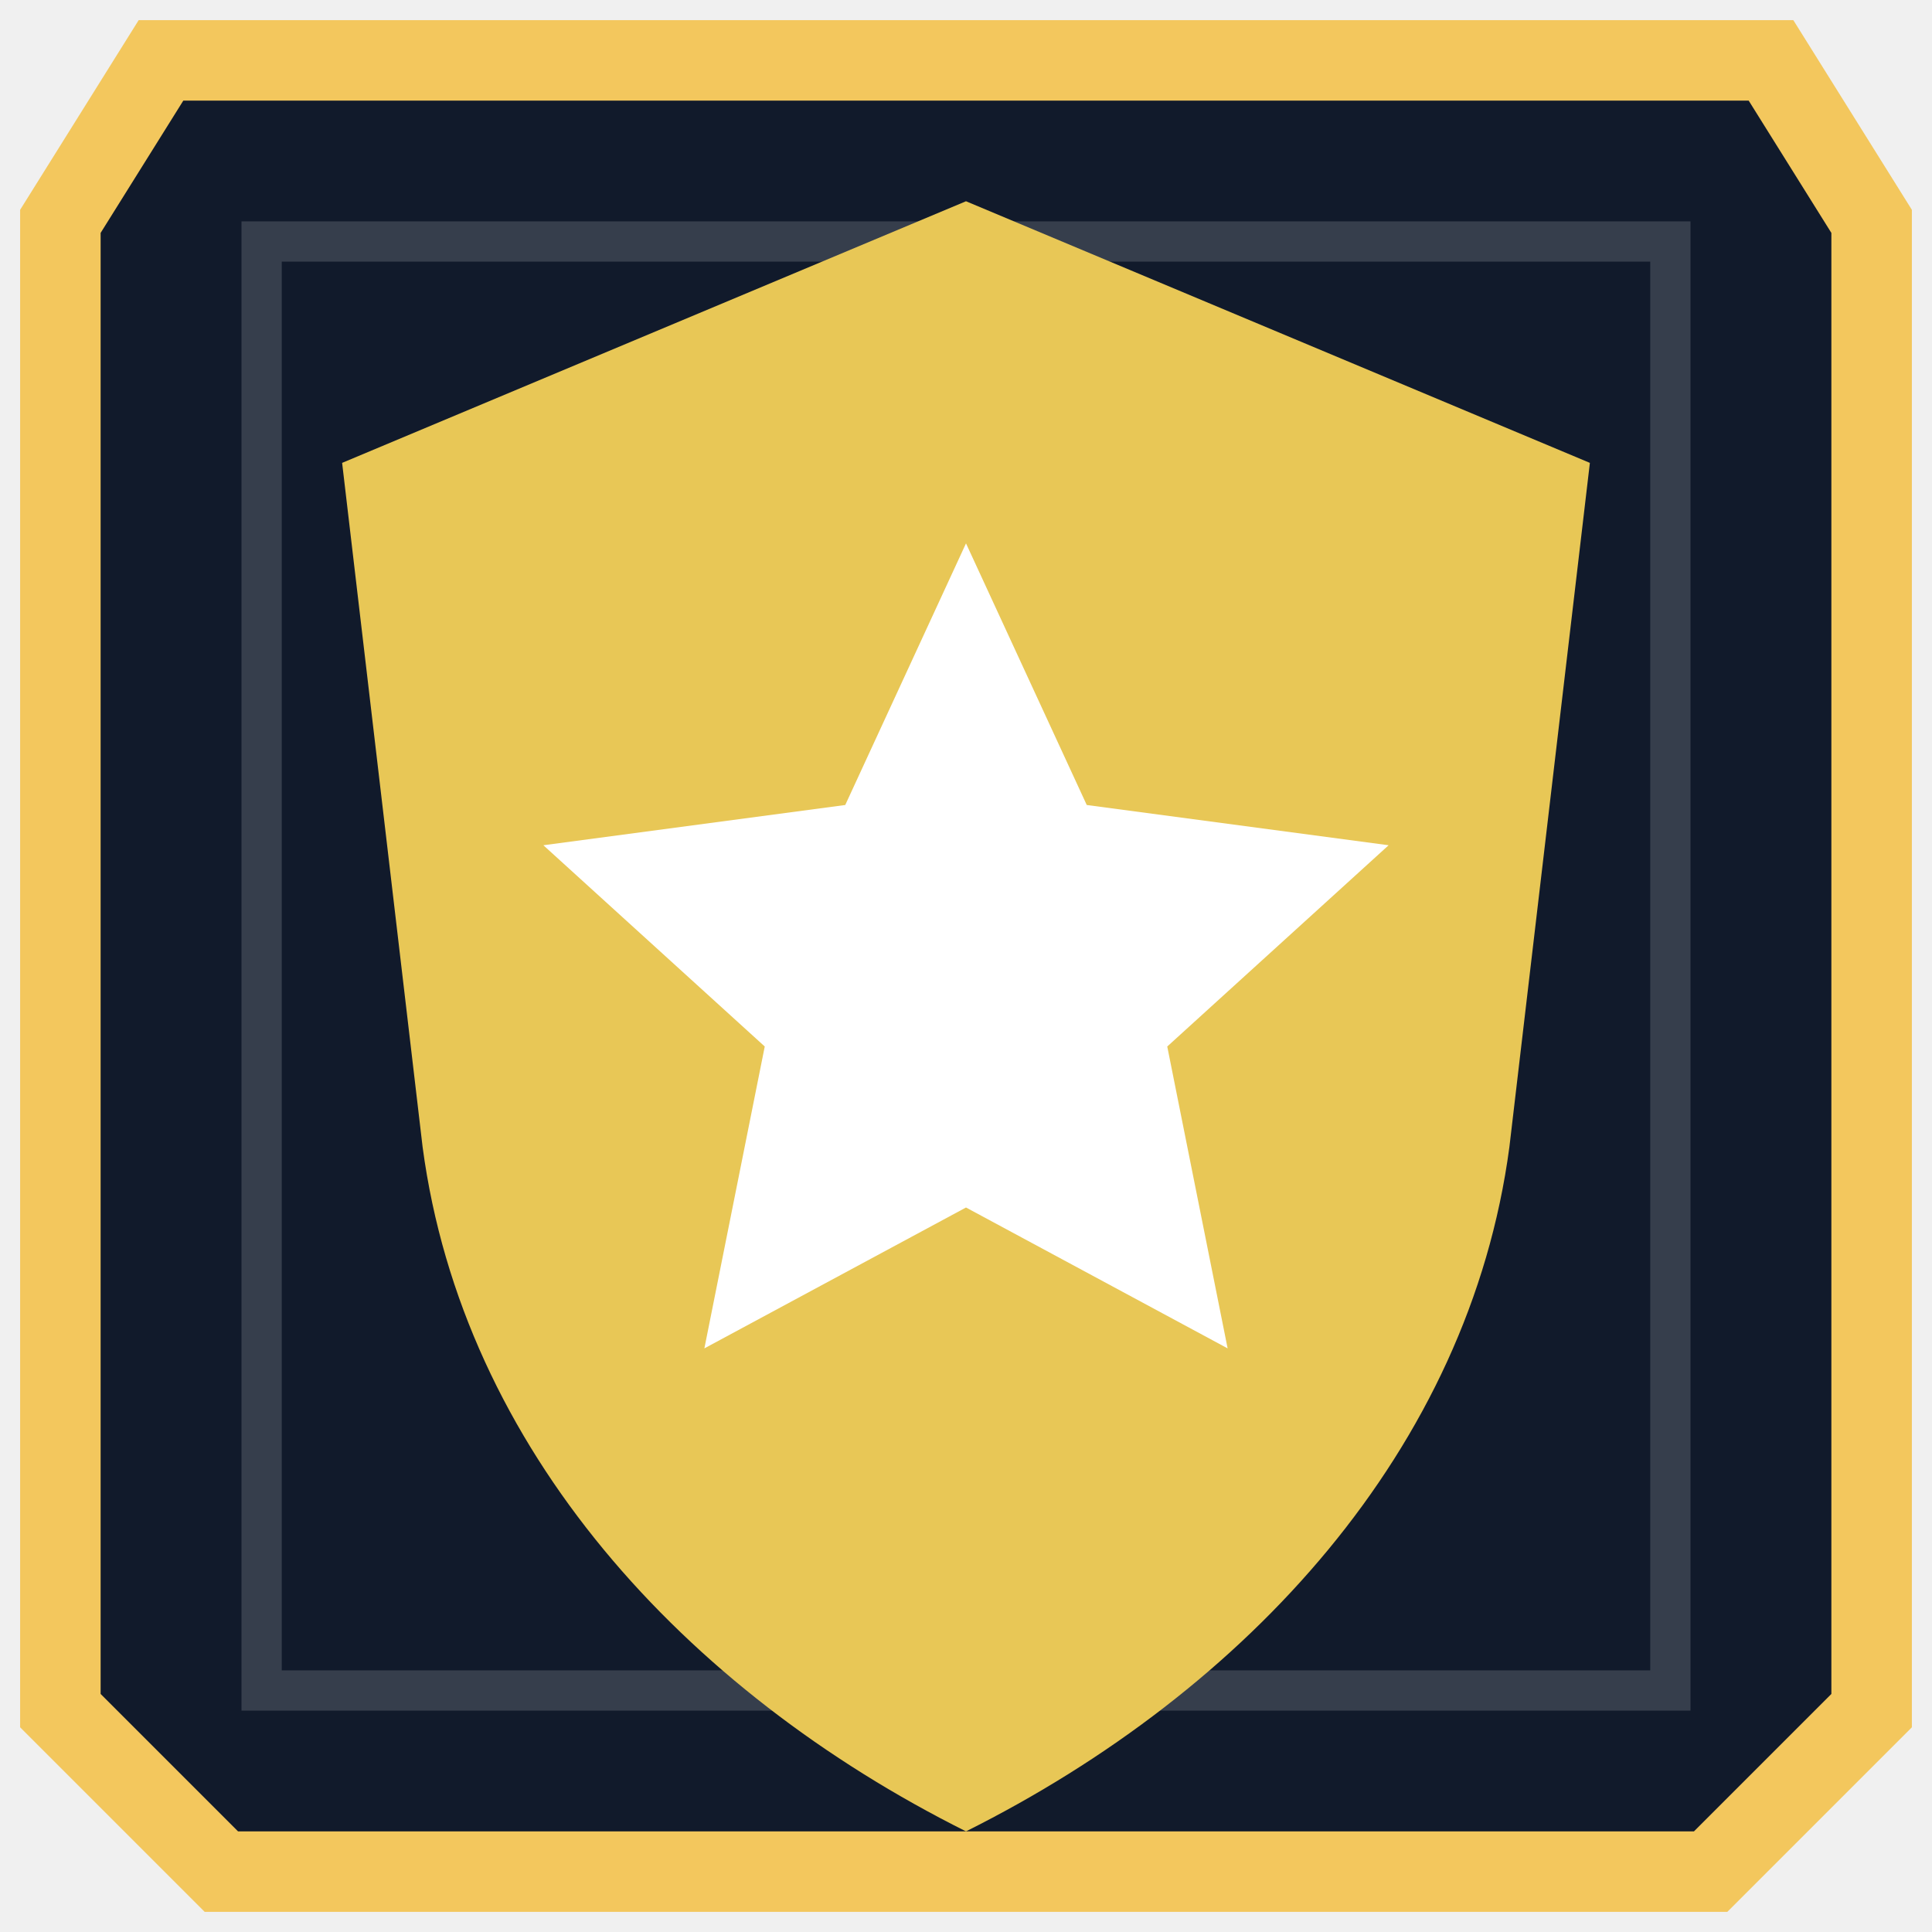
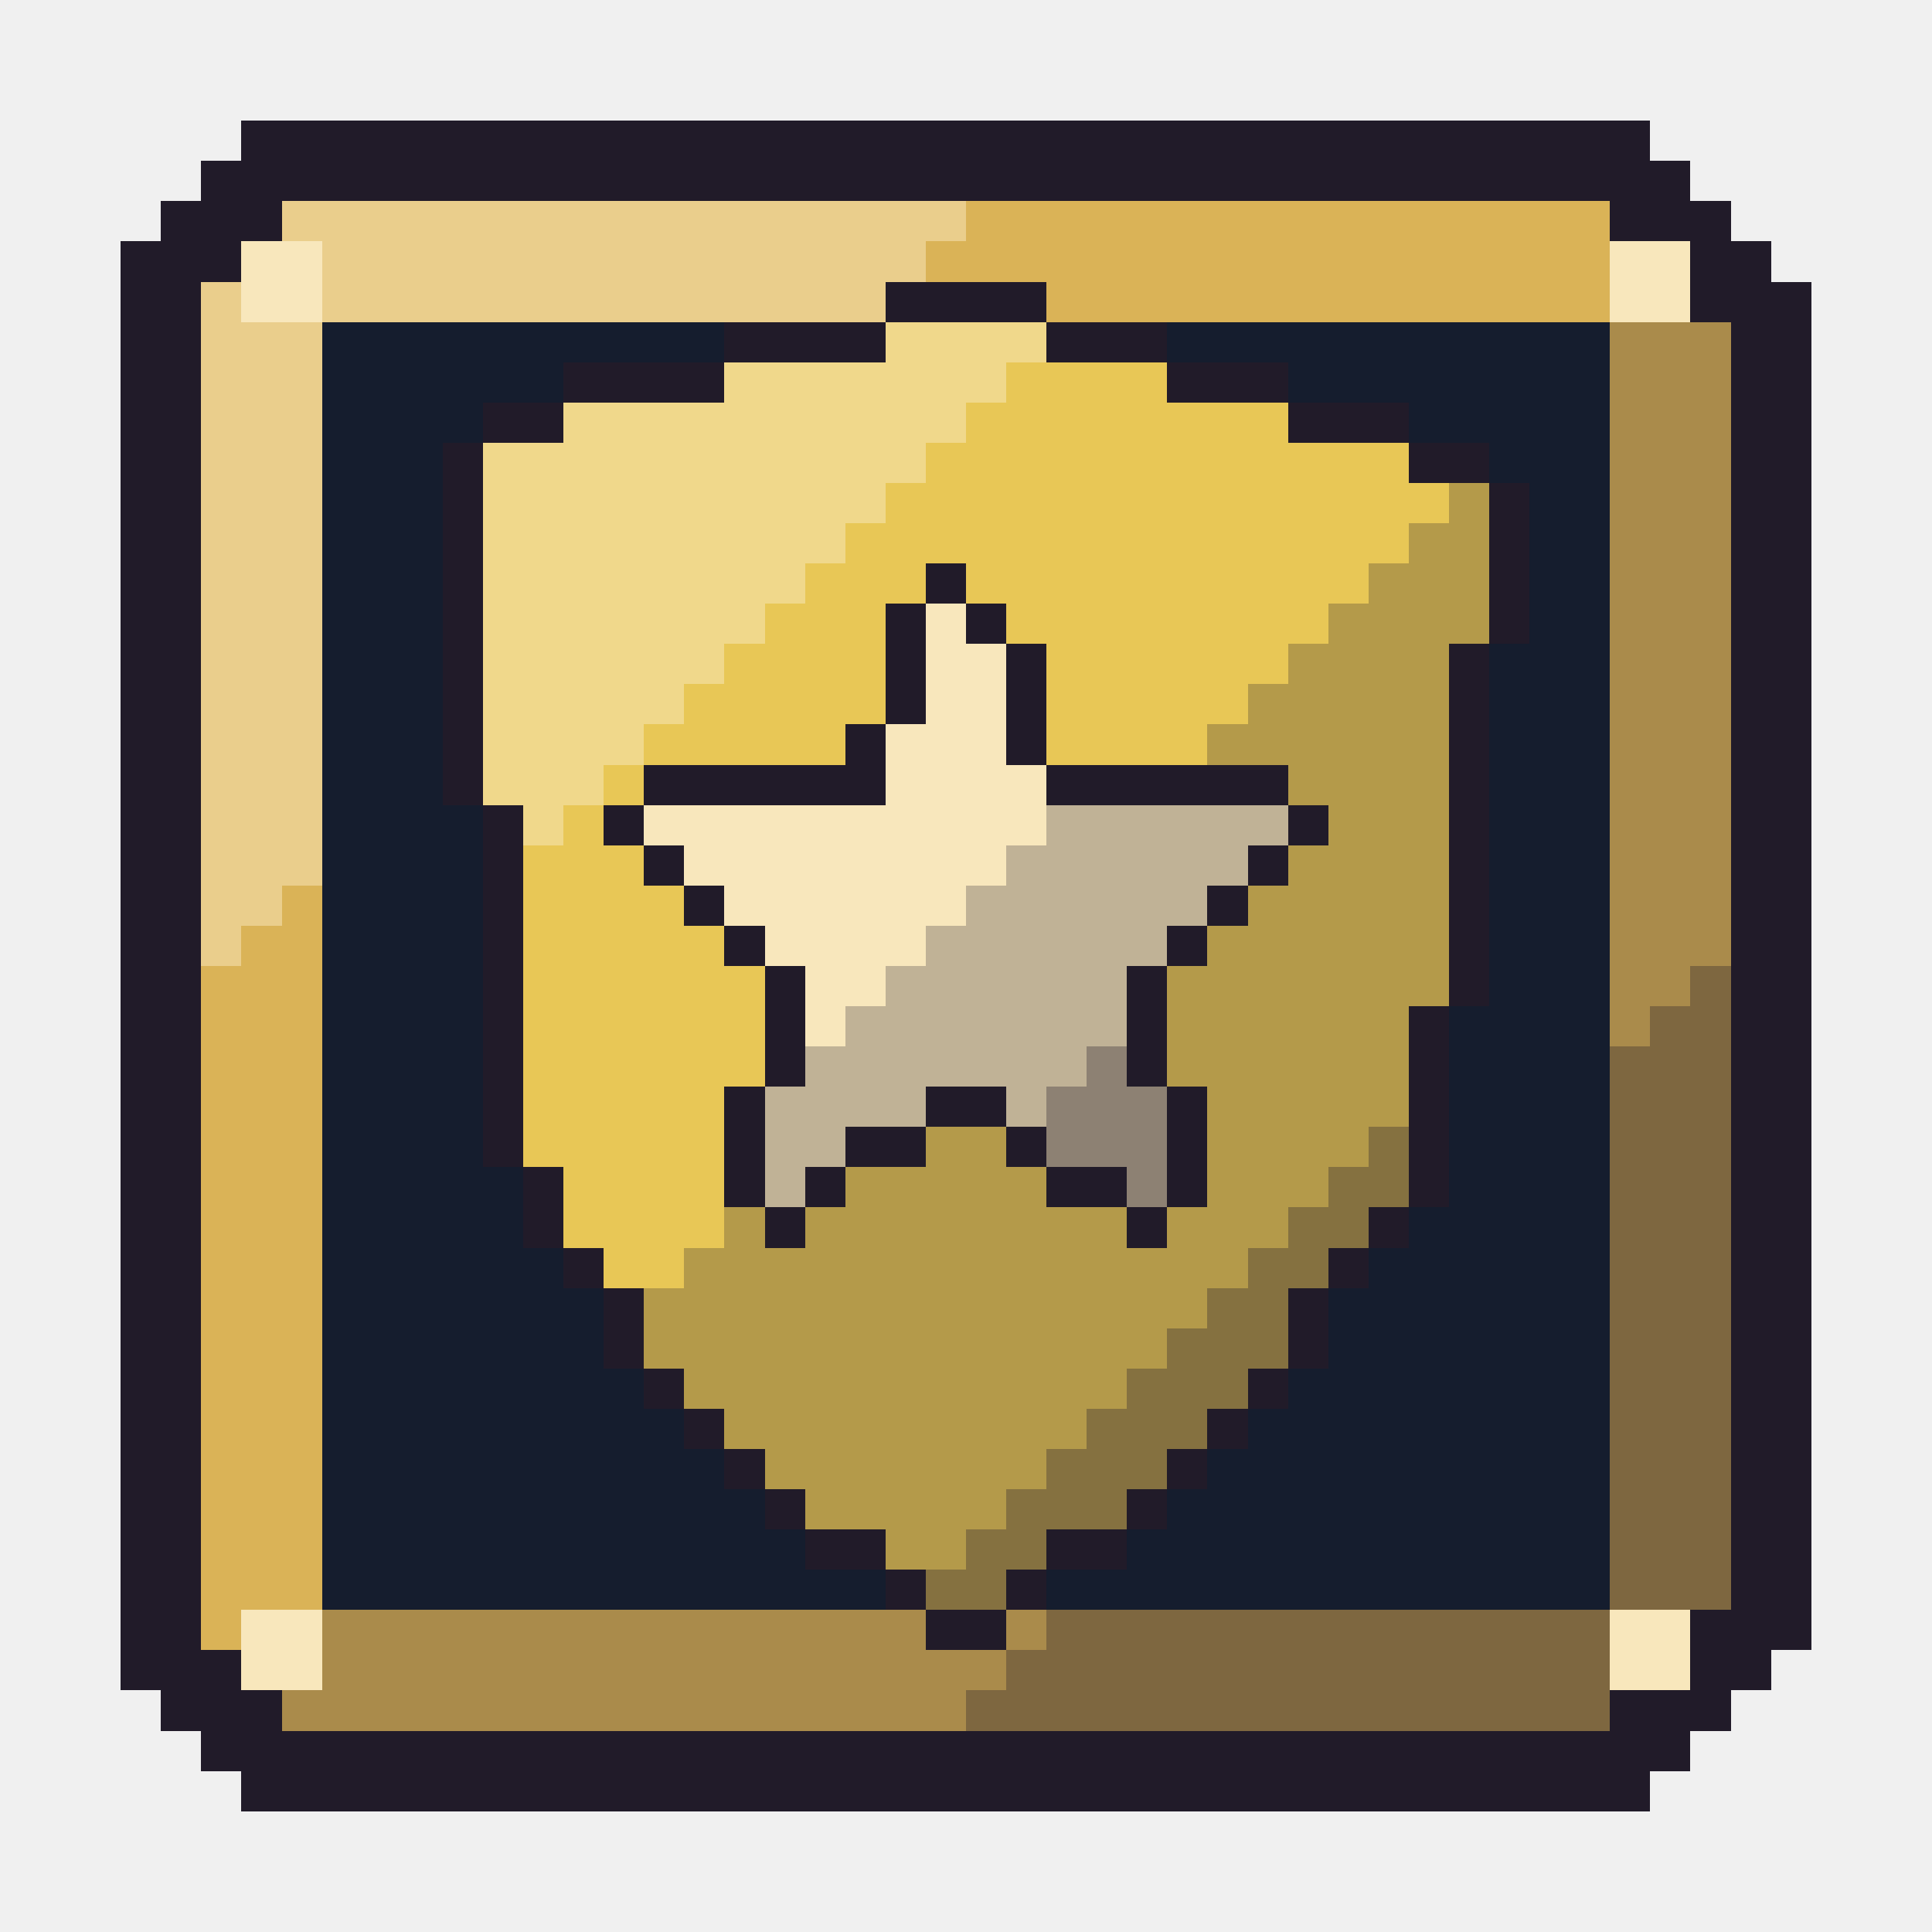
- <svg xmlns="http://www.w3.org/2000/svg" viewBox="0 0 96 96" role="img">
-   <path d="M8 3h80l5 8v74l-8 8H11l-8-8V11z" fill="#111a2b" stroke="#f3c75d" stroke-width="4" />
-   <path d="M13 12h70v72H13z" fill="none" stroke="#ffffff" stroke-opacity=".16" stroke-width="2" />
-   <path fill="#e8c756" d="m48 10 31 13-4 34C73 72 62 84 48 91 34 84 23 72 21 57l-4-34z" />
-   <path d="m48 27 6 13 15 2-11 10 3 15-13-7-13 7 3-15-11-10 15-2z" fill="#fff" />
+ <svg xmlns="http://www.w3.org/2000/svg" width="96" height="96" viewBox="0 0 96 96" shape-rendering="crispEdges">
+   <path fill="#211b29" d="M12 6h70v2H12zM10 8h74v2H10zM8 10h6v2H8zM80 10h6v2H80zM6 12h6v2H6zM84 12h4v2H84zM6 14h4v68H6zM44 14h8v2H44zM84 14h6v2H84zM36 16h8v2H36zM52 16h6v2H52zM86 16h4v64H86zM28 18h8v2H28zM58 18h6v2H58zM24 20h4v2H24zM64 20h6v2H64zM22 22h2v18H22zM70 22h4v2H70zM74 24h2v8H74zM46 28h2v2H46zM44 30h2v6H44zM48 30h2v2H48zM50 32h2v6H50zM72 32h2v18H72zM42 36h2v2H42zM32 38h12v2H32zM52 38h12v2H52zM24 40h2v18H24zM30 40h2v2H30zM64 40h2v2H64zM32 42h2v2H32zM62 42h2v2H62zM34 44h2v2H34zM60 44h2v2H60zM36 46h2v2H36zM58 46h2v2H58zM38 48h2v6H38zM56 48h2v6H56zM70 50h2v10H70zM36 54h2v6H36zM46 54h4v2H46zM58 54h2v6H58zM42 56h4v2H42zM50 56h2v2H50zM26 58h2v4H26zM40 58h2v2H40zM52 58h4v2H52zM38 60h2v2H38zM56 60h2v2H56zM68 60h2v2H68zM28 62h2v2H28zM66 62h2v2H66zM30 64h2v4H30zM64 64h2v4H64zM32 68h2v2H32zM62 68h2v2H62zM34 70h2v2H34zM60 70h2v2H60zM36 72h2v2H36zM58 72h2v2H58zM38 74h2v2H38zM56 74h2v2H56zM40 76h4v2H40zM52 76h4v2H52zM44 78h2v2H44zM50 78h2v2H50zM46 80h4v2H46zM84 80h6v2H84zM6 82h6v2H6zM84 82h4v2H84zM8 84h6v2H8zM80 84h6v2H80zM10 86h74v2H10zM12 88h70v2H12z" />
+   <path fill="#eace8c" d="M14 10h34v2H14zM16 12h30v2H16zM10 14h2v2H10zM16 14h28v2H16zM10 16h6v28H10zM10 44h4v2H10zM10 46h2v2H10z" />
+   <path fill="#dab357" d="M48 10h32v2H48zM46 12h34v2H46zM52 14h28v2H52zM14 44h2v2H14zM12 46h4v2H12zM10 48h6v32H10zM10 80h2v2H10z" />
+   <path fill="#f8e7bc" d="M12 12h4v4H12zM80 12h4v4H80zM46 30h2v2H46zM46 32h4v4H46zM44 36h6v2H44zM44 38h8v2H44zM32 40h20v2H32zM34 42h16v2H34zM36 44h12v2H36zM38 46h8v2H38zM40 48h4v2H40zM40 50h2v2H40zM12 80h4v4H12zM80 80h4v4H80z" />
+   <path fill="#151d2e" d="M16 16h20v2H16zM58 16h22v2H58zM16 18h12v2H16zM64 18h16v2H64zM16 20h8v2H16zM70 20h10v2H70zM16 22h6v18H16zM74 22h6v2H74zM76 24h4v8H76zM74 32h6v18H74zM16 40h8v18H16zM72 50h8v10H72zM16 58h10v4H16zM70 60h10v2H70zM16 62h12v2H16zM68 62h12v2H68zM16 64h14v4H16zM66 64h14v4H66zM16 68h16v2H16zM64 68h16v2H64zM16 70h18v2H16zM62 70h18v2H62zM16 72h20v2H16zM60 72h20v2H60zM16 74h22v2H16zM58 74h22v2H58zM16 76h24v2H16zM56 76h24v2H56zM16 78h28v2H16zM52 78h28v2H52z" />
+   <path fill="#f0d88b" d="M44 16h8v2H44zM36 18h14v2H36zM28 20h20v2H28zM24 22h22v2H24zM24 24h20v2H24zM24 26h18v2H24zM24 28h16v2H24zM24 30h14v2H24zM24 32h12v2H24zM24 34h10v2H24zM24 36h8v2H24zM24 38h6v2H24zM26 40h2v2H26z" />
+   <path fill="#aa8b4b" d="M80 16h6v32H80zM80 48h4v2H80zM80 50h2v2H80zM16 80h30v2H16zM50 80h2v2H50zM16 82h34v2H16zM14 84h34v2H14z" />
+   <path fill="#e8c756" d="M50 18h8v2H50zM48 20h16v2H48zM46 22h24v2H46zM44 24h28v2H44zM42 26h28v2H42zM40 28h6v2H40zM48 28h20v2H48zM38 30h6v2H38zM50 30h16v2H50zM36 32h8v2H36zM52 32h12v2H52zM34 34h10v2H34zM52 34h10v2H52zM32 36h10v2H32zM52 36h8v2H52zM30 38h2v2H30zM28 40h2v2H28zM26 42h6v2H26zM26 44h8v2H26zM26 46h10v2H26zM26 48h12v6H26zM26 54h10v4H26zM28 58h8v4H28zM30 62h4v2H30z" />
+   <path fill="#b49a4a" d="M72 24h2v2H72zM70 26h4v2H70zM68 28h6v2H68zM66 30h8v2H66zM64 32h8v2H64zM62 34h10v2H62zM60 36h12v2H60zM64 38h8v2H64zM66 40h6v2H66zM64 42h8v2H64zM62 44h10v2H62zM60 46h12v2H60zM58 48h14v2H58zM58 50h12v4H58zM60 54h10v2H60zM46 56h4v2H46zM60 56h8v2H60zM42 58h10v2H42zM60 58h6v2H60zM36 60h2v2H36zM40 60h16v2H40zM58 60h6v2H58zM34 62h28v2H34zM32 64h28v2H32zM32 66h26v2H32zM34 68h22v2H34zM36 70h18v2H36zM38 72h14v2H38zM40 74h10v2H40zM44 76h4v2H44z" />
+   <path fill="#c0b296" d="M52 40h12v2H52zM50 42h12v2H50zM48 44h12v2H48zM46 46h12v2H46zM44 48h12v2H44zM42 50h14v2H42zM40 52h14v2H40zM38 54h8v2H38zM50 54h2v2H50zM38 56h4v2H38zM38 58h2v2H38z" />
+   <path fill="#7e6740" d="M84 48h2v2H84zM82 50h4v2H82zM80 52h6v28H80zM52 80h28v2H52zM50 82h30v2H50zM48 84h32v2H48z" />
+   <path fill="#8d8173" d="M54 52h2v2H54zM52 54h6v4H52zM56 58h2v2H56z" />
+   <path fill="#857140" d="M68 56h2v2H68zM66 58h4v2H66zM64 60h4v2H64zM62 62h4v2H62zM60 64h4v2H60zM58 66h6v2H58zM56 68h6v2H56zM54 70h6v2H54zM52 72h6v2H52zM50 74h6v2H50zM48 76h4v2H48zM46 78h4v2H46z" />
</svg>
